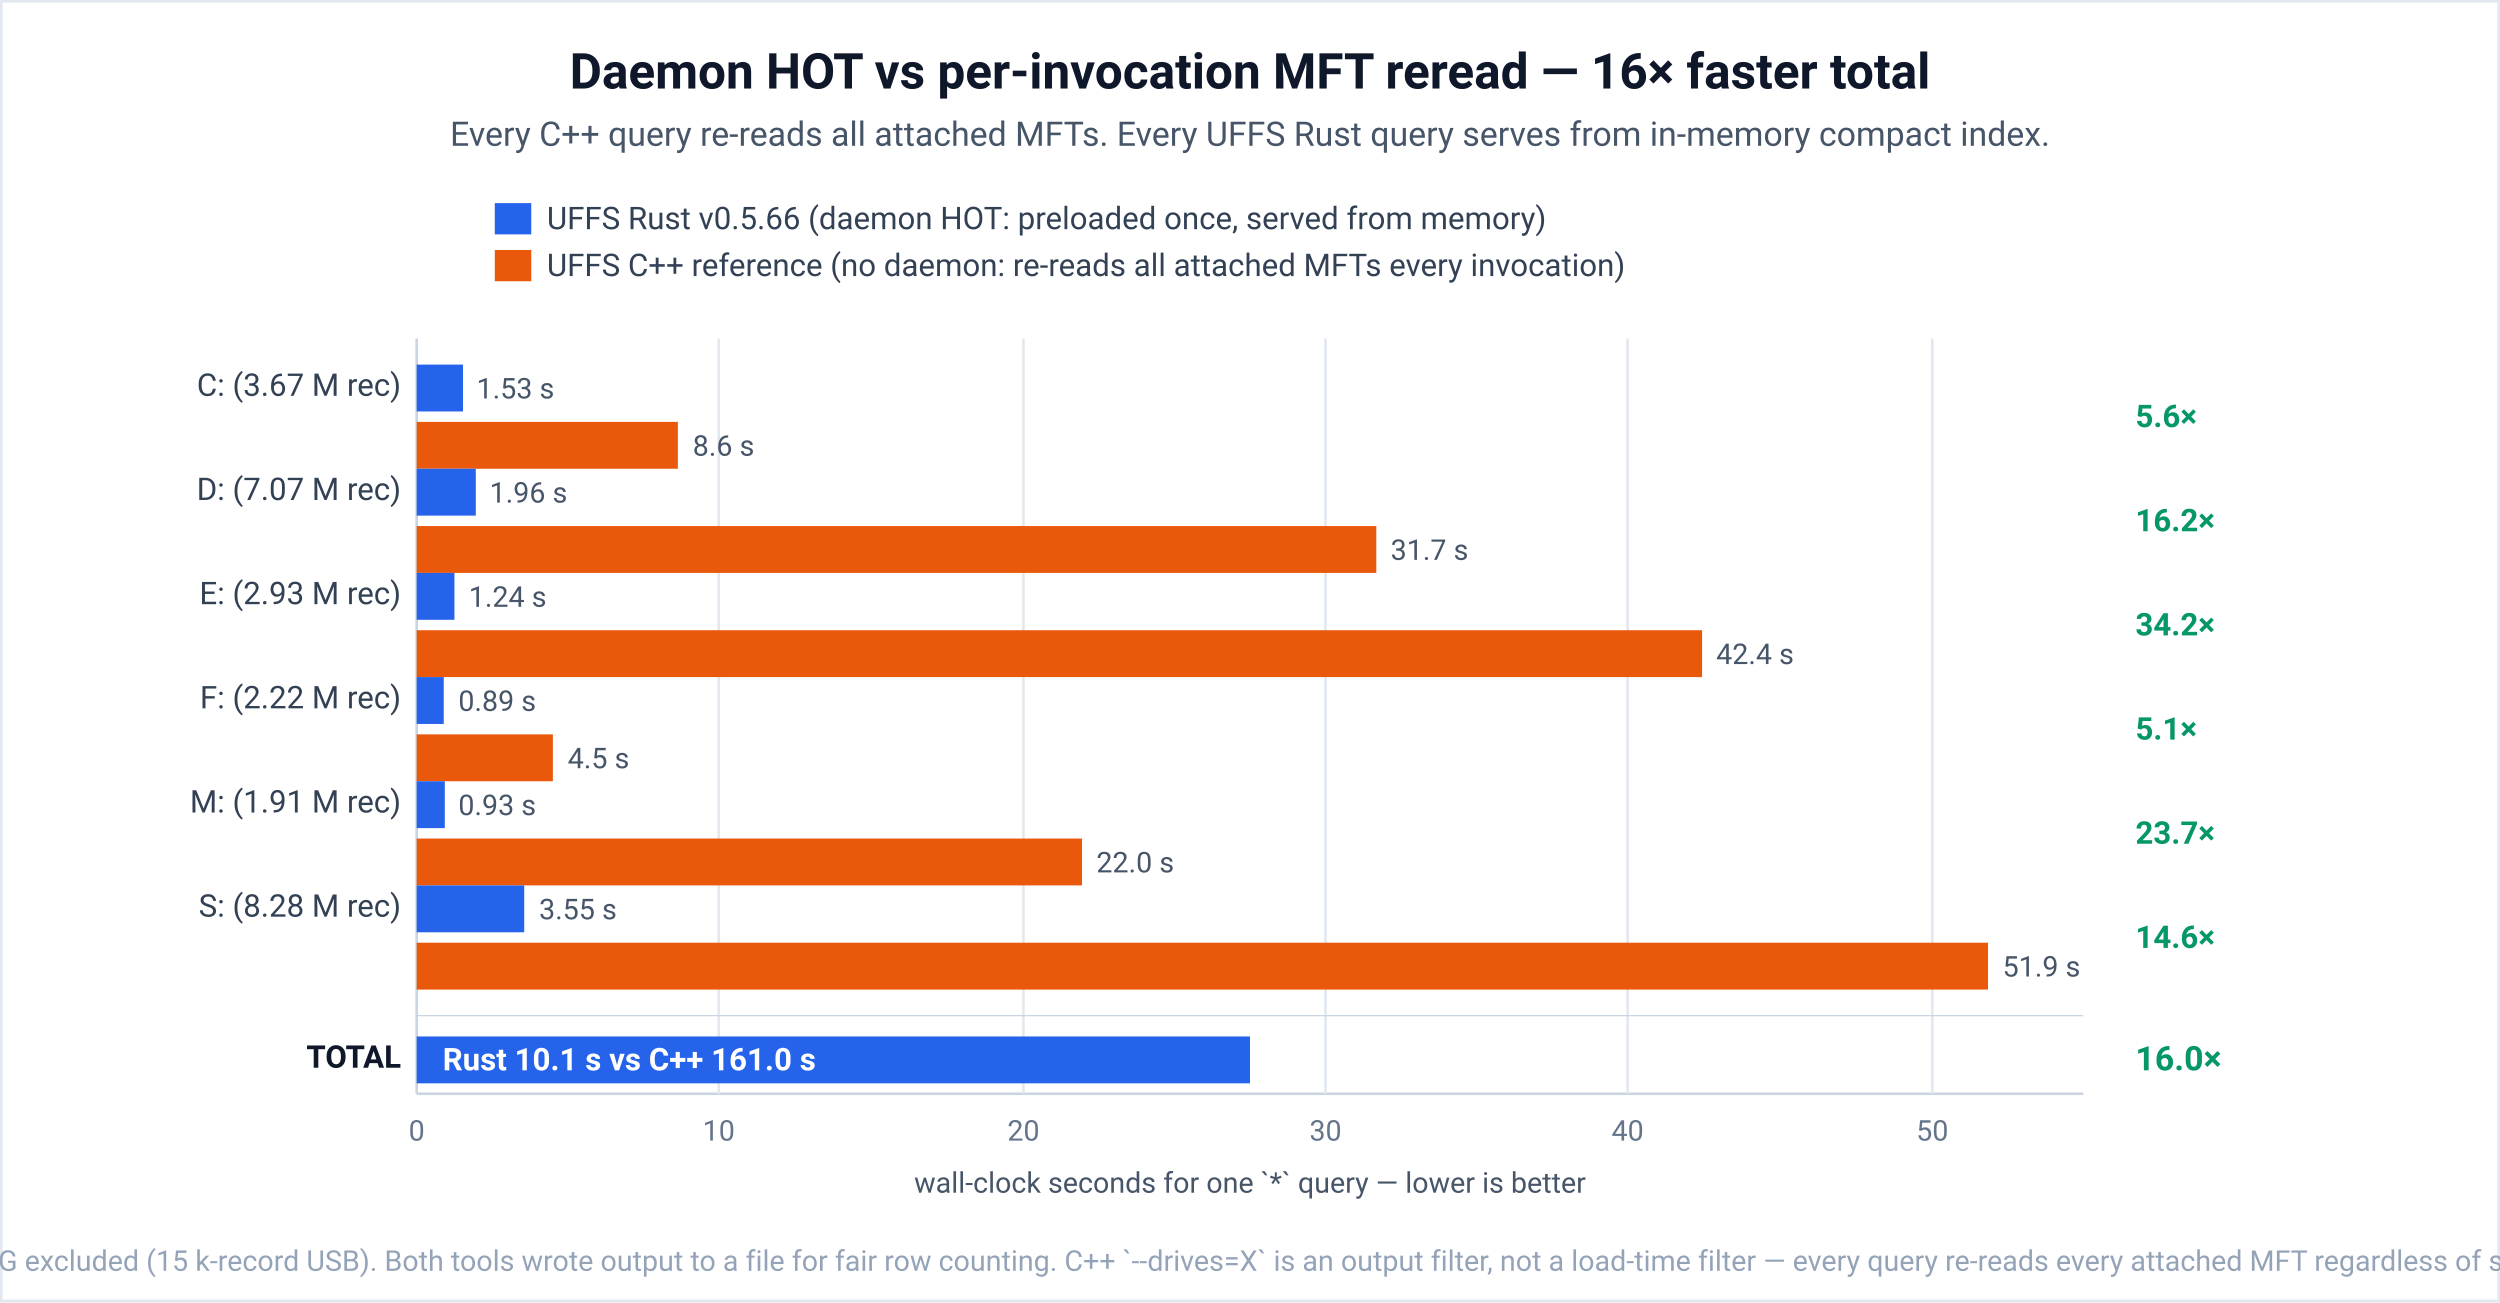
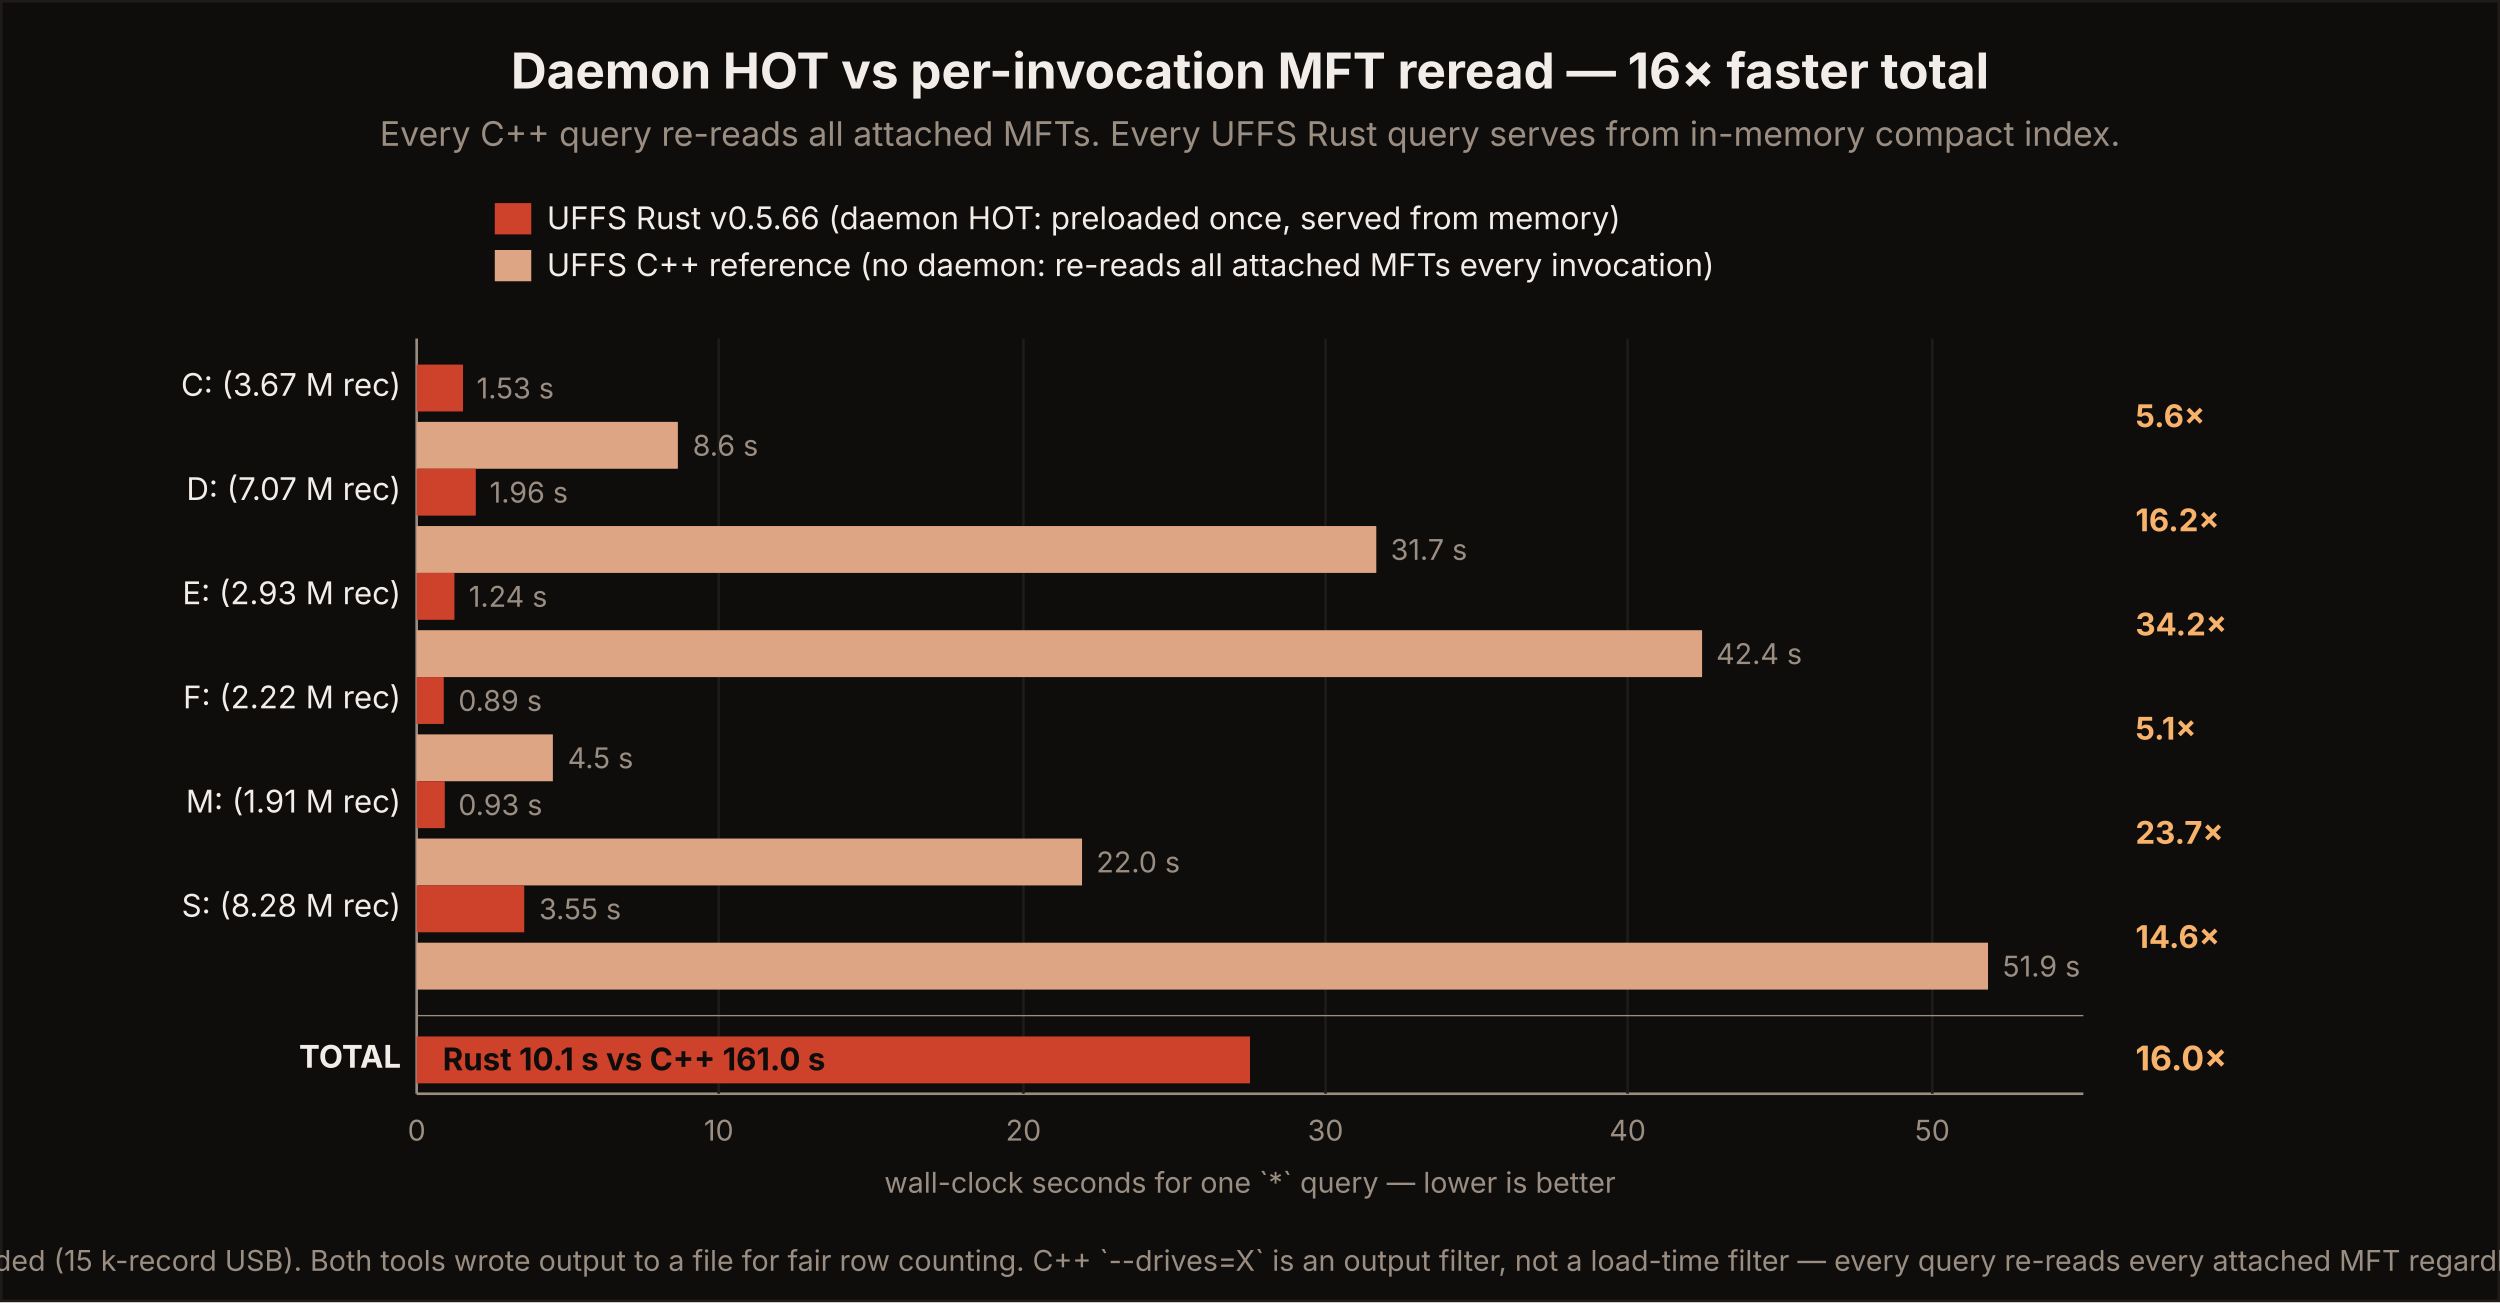
- <svg xmlns="http://www.w3.org/2000/svg" viewBox="0 0 960 500" font-family="-apple-system, BlinkMacSystemFont, 'Segoe UI', Roboto, Helvetica, Arial, sans-serif" role="img" aria-label="Horizontal bar chart: UFFS daemon HOT queries are 16x faster total than UFFS C++ reference per-invocation MFT reread">
-   <rect x="0" y="0" width="960" height="500" fill="#ffffff" />
-   <rect x="0.5" y="0.5" width="959" height="499" fill="none" stroke="#e2e8f0" stroke-width="1" />
-   <text x="480" y="34" text-anchor="middle" font-size="19" font-weight="700" fill="#0f172a">Daemon HOT vs per-invocation MFT reread — 16× faster total</text>
-   <text x="480" y="56" text-anchor="middle" font-size="13" fill="#475569">Every C++ query re-reads all attached MFTs. Every UFFS Rust query serves from in-memory compact index.</text>
-   <g transform="translate(190, 76)" font-size="12" fill="#334155">
-     <rect x="0" y="2" width="14" height="12" fill="#2563eb" />
+ <svg xmlns="http://www.w3.org/2000/svg" viewBox="0 0 960 500" font-family="Inter, -apple-system, BlinkMacSystemFont, 'Segoe UI', Roboto, Helvetica, Arial, sans-serif" role="img" aria-label="Horizontal bar chart: UFFS daemon HOT queries are 16x faster total than UFFS C++ reference per-invocation MFT reread">
+   <rect x="0" y="0" width="960" height="500" fill="#0F0D0B" />
+   <rect x="0.5" y="0.5" width="959" height="499" fill="none" stroke="#1E1B18" stroke-width="1" />
+   <text x="480" y="34" text-anchor="middle" font-size="19" font-weight="700" fill="#F2EDE8">Daemon HOT vs per-invocation MFT reread — 16× faster total</text>
+   <text x="480" y="56" text-anchor="middle" font-size="13" fill="#9A8D82">Every C++ query re-reads all attached MFTs. Every UFFS Rust query serves from in-memory compact index.</text>
+   <g transform="translate(190, 76)" font-size="12" fill="#F2EDE8">
+     <rect x="0" y="2" width="14" height="12" fill="#CE422B" />
    <text x="20" y="12">UFFS Rust v0.5.66 (daemon HOT: preloaded once, served from memory)</text>
-     <rect x="0" y="20" width="14" height="12" fill="#ea580c" />
+     <rect x="0" y="20" width="14" height="12" fill="#DEA584" />
    <text x="20" y="30">UFFS C++ reference (no daemon: re-reads all attached MFTs every invocation)</text>
  </g>
-   <g font-size="11" fill="#64748b">
-     <line x1="160" y1="130" x2="160" y2="420" stroke="#cbd5e1" stroke-width="1" />
-     <line x1="160" y1="420" x2="800" y2="420" stroke="#cbd5e1" stroke-width="1" />
-     <line x1="276" y1="130" x2="276" y2="420" stroke="#e2e8f0" stroke-width="1" />
+   <g font-size="11" fill="#9A8D82">
+     <line x1="160" y1="130" x2="160" y2="420" stroke="#9A8D82" stroke-width="1" />
+     <line x1="160" y1="420" x2="800" y2="420" stroke="#9A8D82" stroke-width="1" />
+     <line x1="276" y1="130" x2="276" y2="420" stroke="#1E1B18" stroke-width="1" />
    <text x="276" y="438" text-anchor="middle">10</text>
-     <line x1="393" y1="130" x2="393" y2="420" stroke="#e2e8f0" stroke-width="1" />
+     <line x1="393" y1="130" x2="393" y2="420" stroke="#1E1B18" stroke-width="1" />
    <text x="393" y="438" text-anchor="middle">20</text>
-     <line x1="509" y1="130" x2="509" y2="420" stroke="#e2e8f0" stroke-width="1" />
+     <line x1="509" y1="130" x2="509" y2="420" stroke="#1E1B18" stroke-width="1" />
    <text x="509" y="438" text-anchor="middle">30</text>
-     <line x1="625" y1="130" x2="625" y2="420" stroke="#e2e8f0" stroke-width="1" />
+     <line x1="625" y1="130" x2="625" y2="420" stroke="#1E1B18" stroke-width="1" />
    <text x="625" y="438" text-anchor="middle">40</text>
-     <line x1="742" y1="130" x2="742" y2="420" stroke="#e2e8f0" stroke-width="1" />
+     <line x1="742" y1="130" x2="742" y2="420" stroke="#1E1B18" stroke-width="1" />
    <text x="742" y="438" text-anchor="middle">50</text>
    <text x="160" y="438" text-anchor="middle">0</text>
-     <text x="480" y="458" text-anchor="middle" font-size="11" fill="#475569">wall-clock seconds for one `*` query — lower is better</text>
+     <text x="480" y="458" text-anchor="middle" font-size="11" fill="#9A8D82">wall-clock seconds for one `*` query — lower is better</text>
  </g>
-   <g font-size="12" fill="#334155">
+   <g font-size="12" fill="#F2EDE8">
    <text x="154" y="152" text-anchor="end">C: (3.67 M rec)</text>
-     <rect x="160" y="140" width="17.8" height="18" fill="#2563eb" />
-     <rect x="160" y="162" width="100.3" height="18" fill="#ea580c" />
-     <text x="183" y="153" font-size="11" fill="#475569">1.53 s</text>
-     <text x="266" y="175" font-size="11" fill="#475569">8.6 s</text>
-     <text x="820" y="164" font-size="12" font-weight="700" fill="#059669">5.6×</text>
+     <rect x="160" y="140" width="17.8" height="18" fill="#CE422B" />
+     <rect x="160" y="162" width="100.3" height="18" fill="#DEA584" />
+     <text x="183" y="153" font-size="11" fill="#9A8D82">1.53 s</text>
+     <text x="266" y="175" font-size="11" fill="#9A8D82">8.6 s</text>
+     <text x="820" y="164" font-size="12" font-weight="700" fill="#F7B26B">5.6×</text>
  </g>
-   <g font-size="12" fill="#334155">
+   <g font-size="12" fill="#F2EDE8">
    <text x="154" y="192" text-anchor="end">D: (7.07 M rec)</text>
-     <rect x="160" y="180" width="22.7" height="18" fill="#2563eb" />
-     <rect x="160" y="202" width="368.5" height="18" fill="#ea580c" />
-     <text x="188" y="193" font-size="11" fill="#475569">1.96 s</text>
-     <text x="534" y="215" font-size="11" fill="#475569">31.7 s</text>
-     <text x="820" y="204" font-size="12" font-weight="700" fill="#059669">16.2×</text>
+     <rect x="160" y="180" width="22.7" height="18" fill="#CE422B" />
+     <rect x="160" y="202" width="368.5" height="18" fill="#DEA584" />
+     <text x="188" y="193" font-size="11" fill="#9A8D82">1.96 s</text>
+     <text x="534" y="215" font-size="11" fill="#9A8D82">31.7 s</text>
+     <text x="820" y="204" font-size="12" font-weight="700" fill="#F7B26B">16.2×</text>
  </g>
-   <g font-size="12" fill="#334155">
+   <g font-size="12" fill="#F2EDE8">
    <text x="154" y="232" text-anchor="end">E: (2.93 M rec)</text>
-     <rect x="160" y="220" width="14.5" height="18" fill="#2563eb" />
-     <rect x="160" y="242" width="493.6" height="18" fill="#ea580c" />
-     <text x="180" y="233" font-size="11" fill="#475569">1.24 s</text>
-     <text x="659" y="255" font-size="11" fill="#475569">42.4 s</text>
-     <text x="820" y="244" font-size="12" font-weight="700" fill="#059669">34.2×</text>
+     <rect x="160" y="220" width="14.5" height="18" fill="#CE422B" />
+     <rect x="160" y="242" width="493.6" height="18" fill="#DEA584" />
+     <text x="180" y="233" font-size="11" fill="#9A8D82">1.24 s</text>
+     <text x="659" y="255" font-size="11" fill="#9A8D82">42.4 s</text>
+     <text x="820" y="244" font-size="12" font-weight="700" fill="#F7B26B">34.2×</text>
  </g>
-   <g font-size="12" fill="#334155">
+   <g font-size="12" fill="#F2EDE8">
    <text x="154" y="272" text-anchor="end">F: (2.22 M rec)</text>
-     <rect x="160" y="260" width="10.4" height="18" fill="#2563eb" />
-     <rect x="160" y="282" width="52.3" height="18" fill="#ea580c" />
-     <text x="176" y="273" font-size="11" fill="#475569">0.89 s</text>
-     <text x="218" y="295" font-size="11" fill="#475569">4.5 s</text>
-     <text x="820" y="284" font-size="12" font-weight="700" fill="#059669">5.1×</text>
+     <rect x="160" y="260" width="10.4" height="18" fill="#CE422B" />
+     <rect x="160" y="282" width="52.3" height="18" fill="#DEA584" />
+     <text x="176" y="273" font-size="11" fill="#9A8D82">0.89 s</text>
+     <text x="218" y="295" font-size="11" fill="#9A8D82">4.5 s</text>
+     <text x="820" y="284" font-size="12" font-weight="700" fill="#F7B26B">5.1×</text>
  </g>
-   <g font-size="12" fill="#334155">
+   <g font-size="12" fill="#F2EDE8">
    <text x="154" y="312" text-anchor="end">M: (1.91 M rec)</text>
-     <rect x="160" y="300" width="10.8" height="18" fill="#2563eb" />
-     <rect x="160" y="322" width="255.5" height="18" fill="#ea580c" />
-     <text x="176" y="313" font-size="11" fill="#475569">0.93 s</text>
-     <text x="421" y="335" font-size="11" fill="#475569">22.0 s</text>
-     <text x="820" y="324" font-size="12" font-weight="700" fill="#059669">23.7×</text>
+     <rect x="160" y="300" width="10.8" height="18" fill="#CE422B" />
+     <rect x="160" y="322" width="255.5" height="18" fill="#DEA584" />
+     <text x="176" y="313" font-size="11" fill="#9A8D82">0.93 s</text>
+     <text x="421" y="335" font-size="11" fill="#9A8D82">22.0 s</text>
+     <text x="820" y="324" font-size="12" font-weight="700" fill="#F7B26B">23.7×</text>
  </g>
-   <g font-size="12" fill="#334155">
+   <g font-size="12" fill="#F2EDE8">
    <text x="154" y="352" text-anchor="end">S: (8.28 M rec)</text>
-     <rect x="160" y="340" width="41.3" height="18" fill="#2563eb" />
-     <rect x="160" y="362" width="603.4" height="18" fill="#ea580c" />
-     <text x="207" y="353" font-size="11" fill="#475569">3.55 s</text>
-     <text x="769" y="375" font-size="11" fill="#475569">51.9 s</text>
-     <text x="820" y="364" font-size="12" font-weight="700" fill="#059669">14.6×</text>
+     <rect x="160" y="340" width="41.3" height="18" fill="#CE422B" />
+     <rect x="160" y="362" width="603.4" height="18" fill="#DEA584" />
+     <text x="207" y="353" font-size="11" fill="#9A8D82">3.55 s</text>
+     <text x="769" y="375" font-size="11" fill="#9A8D82">51.9 s</text>
+     <text x="820" y="364" font-size="12" font-weight="700" fill="#F7B26B">14.6×</text>
  </g>
-   <line x1="160" y1="390" x2="800" y2="390" stroke="#cbd5e1" stroke-width="0.5" />
-   <g font-size="12" fill="#0f172a">
+   <line x1="160" y1="390" x2="800" y2="390" stroke="#9A8D82" stroke-width="0.5" />
+   <g font-size="12" fill="#F2EDE8">
    <text x="154" y="410" text-anchor="end" font-weight="700">TOTAL</text>
-     <rect x="160" y="398" width="320" height="18" fill="#2563eb" />
-     <text x="170" y="411" font-size="12" font-weight="700" fill="#ffffff">Rust 10.1 s   vs   C++ 161.0 s</text>
-     <text x="820" y="411" font-size="13" font-weight="700" fill="#059669">16.0×</text>
+     <rect x="160" y="398" width="320" height="18" fill="#CE422B" />
+     <text x="170" y="411" font-size="12" font-weight="700" fill="#0F0D0B">Rust 10.1 s   vs   C++ 161.0 s</text>
+     <text x="820" y="411" font-size="13" font-weight="700" fill="#F7B26B">16.0×</text>
  </g>
-   <text x="480" y="488" text-anchor="middle" font-size="11" fill="#94a3b8">Drive G excluded (15 k-record USB). Both tools wrote output to a file for fair row counting. C++ `--drives=X` is an output filter, not a load-time filter — every query re-reads every attached MFT regardless of scope.</text>
+   <text x="480" y="488" text-anchor="middle" font-size="11" fill="#9A8D82">Drive G excluded (15 k-record USB). Both tools wrote output to a file for fair row counting. C++ `--drives=X` is an output filter, not a load-time filter — every query re-reads every attached MFT regardless of scope.</text>
</svg>
